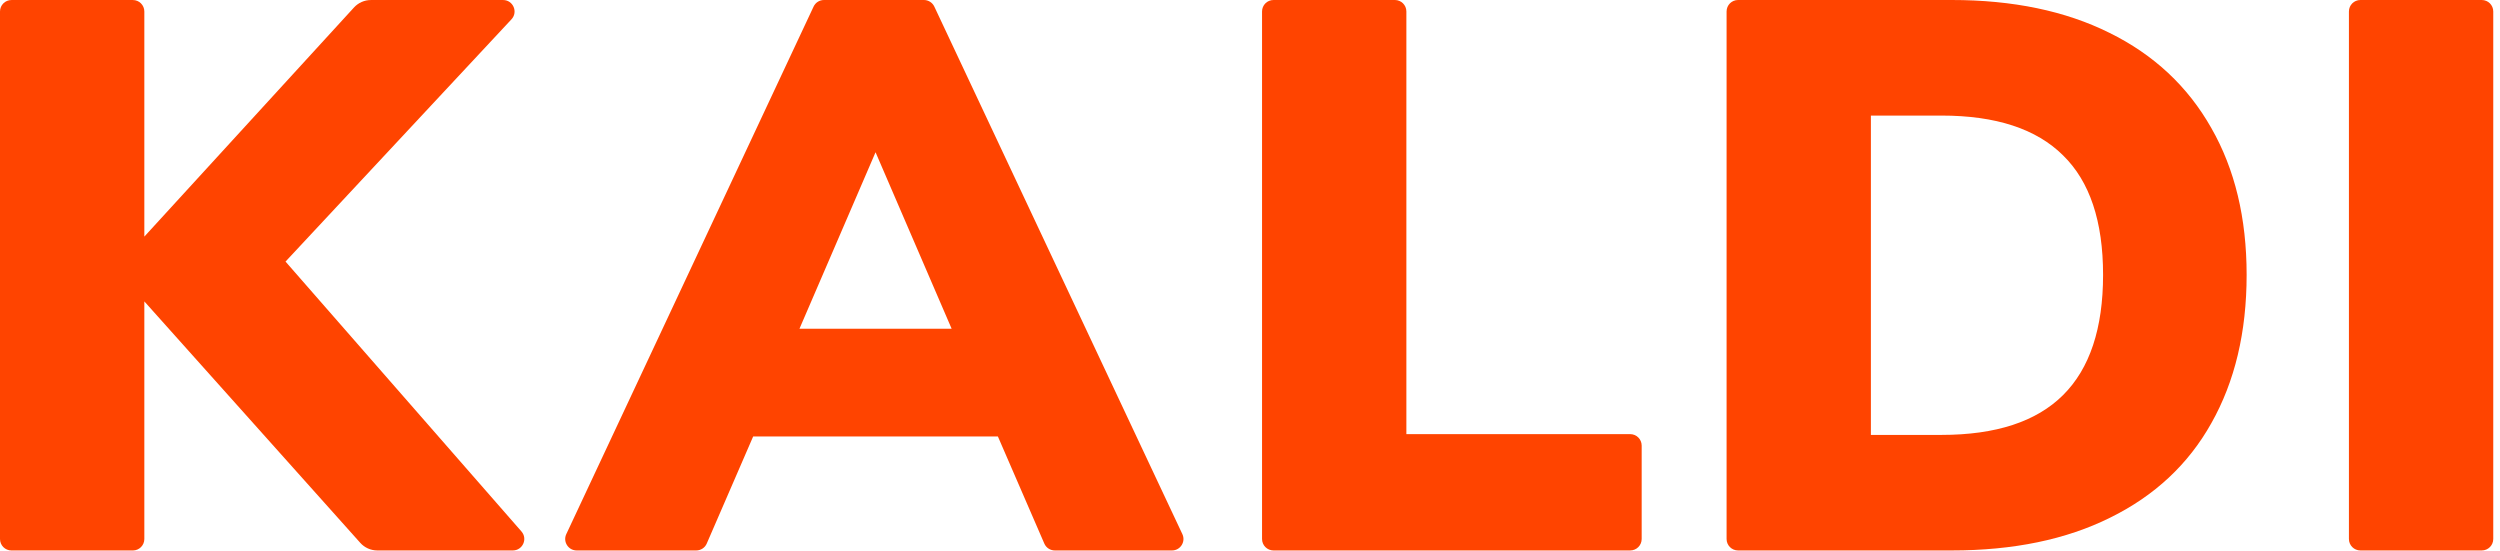
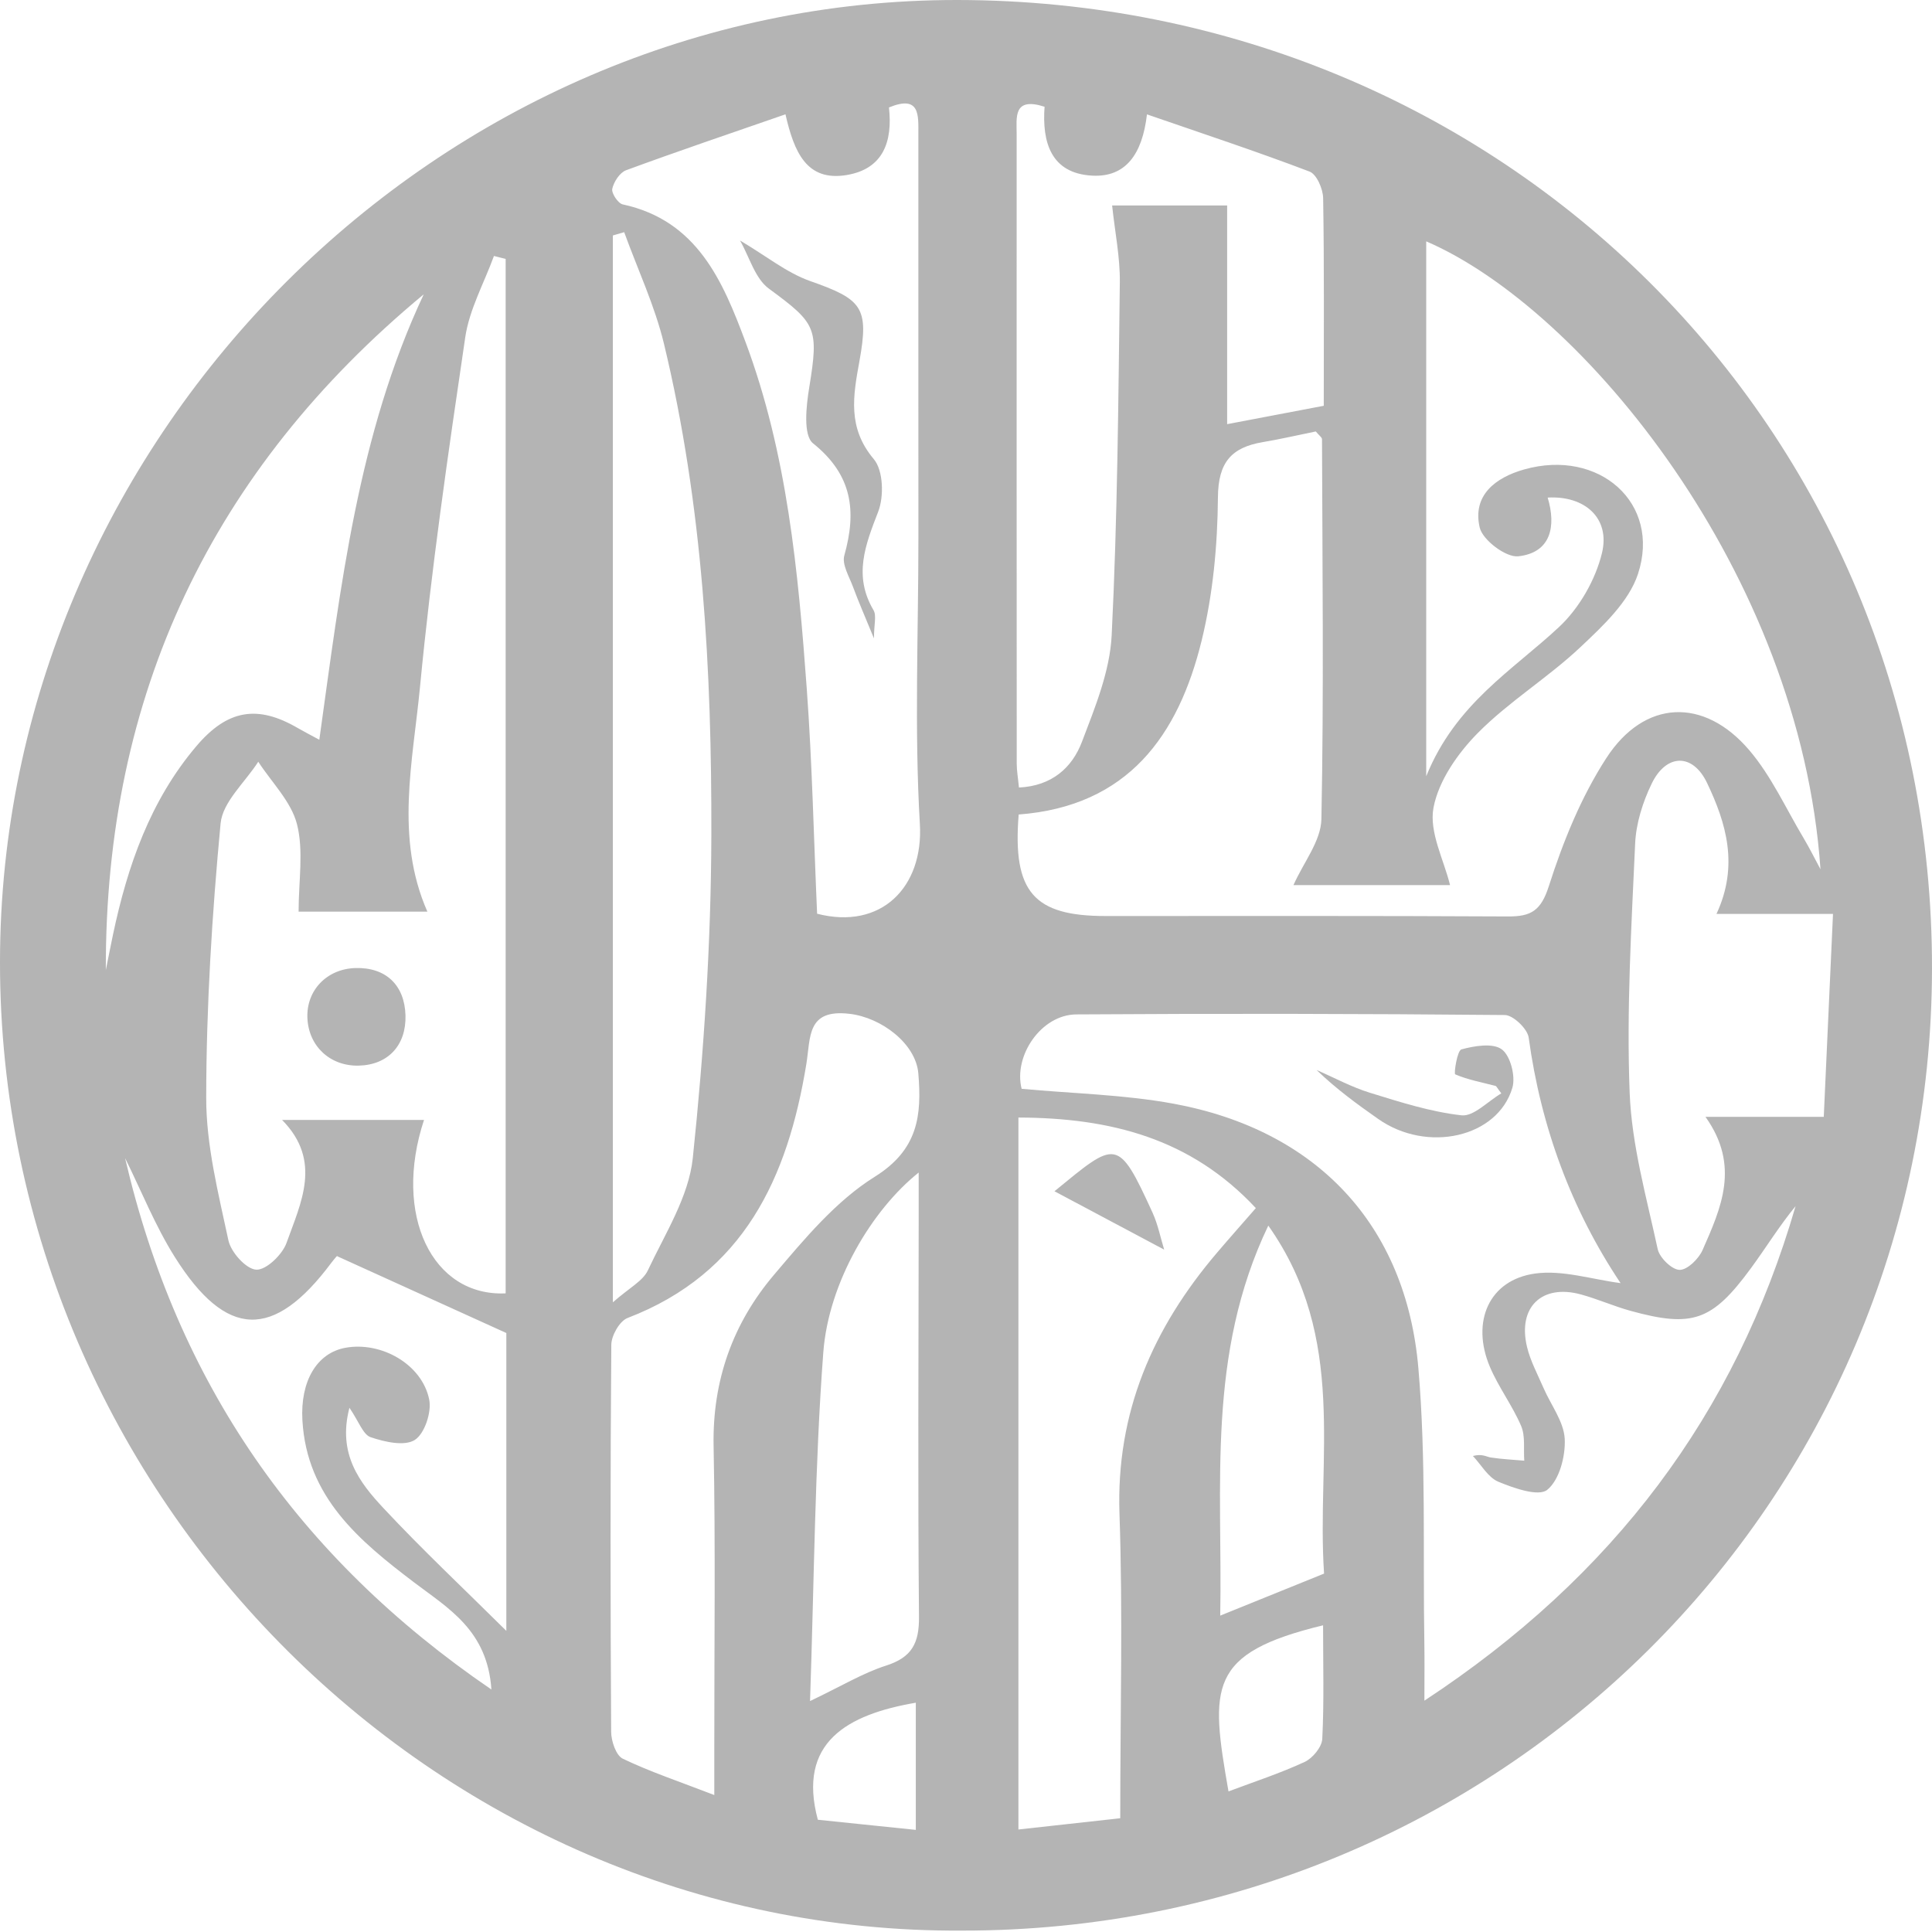
- <svg xmlns="http://www.w3.org/2000/svg" xmlns:xlink="http://www.w3.org/1999/xlink" viewBox="0 0 109 24">
-   <g transform="translate(-1470)">
-     <g style="mix-blend-mode:normal" transform="translate(1470)" fill="#f40">
-       <use xlink:href="#b" style="mix-blend-mode:normal" />
-       <use xlink:href="#c" style="mix-blend-mode:normal" />
-       <use xlink:href="#d" style="mix-blend-mode:normal" />
-       <use xlink:href="#e" style="mix-blend-mode:normal" />
-       <use xlink:href="#f" style="mix-blend-mode:normal" />
-     </g>
+ <svg xmlns="http://www.w3.org/2000/svg" width="90" height="90" viewBox="0 0 90 90">
+   <g fill="#B4B4B4" fill-rule="evenodd">
+     <path d="M38.098 84.771l4.564.472v-5.924c-3.196.547-5.53 1.852-4.564 5.452zm23.536-9.058c-5.389 1.304-5.258 2.865-4.406 7.738 1.201-.452 2.406-.844 3.547-1.373.372-.172.801-.691.821-1.071.088-1.715.038-3.436.038-5.294zm-2.552-18.62c-2.88 6.019-2.127 12.09-2.239 18.169l4.837-1.958c-.36-5.348 1.118-10.95-2.598-16.211zM37.735 79.242c1.472-.701 2.467-1.308 3.545-1.653 1.196-.383 1.541-1.041 1.53-2.267-.056-6.127-.019-12.254-.014-18.382v-2.319c-2.172 1.733-4.198 5.104-4.444 8.384-.398 5.286-.423 10.6-.617 16.237zM4.93 45.19c.111-.549.217-1.1.333-1.649.675-3.2 1.732-6.242 3.881-8.778 1.461-1.725 2.867-1.933 4.731-.846.284.165.578.314 1 .543 1.002-7.163 1.797-14.219 4.864-20.749C9.871 21.891 4.89 32.367 4.93 45.19zm75.03-2.616c1.05-2.255.452-4.235-.44-6.104-.669-1.398-1.9-1.364-2.577.033-.417.86-.73 1.852-.772 2.799-.174 3.866-.405 7.744-.255 11.604.095 2.443.786 4.87 1.306 7.283.087.402.663.961 1.02.967.362.005.892-.516 1.072-.928.853-1.942 1.765-3.917.133-6.202h5.511l.43-9.452H79.96zM5.827 53.948c2.422 10.424 8.016 18.578 17.064 24.756-.182-2.75-2-3.776-3.588-4.98-2.569-1.948-5.013-3.982-5.216-7.563-.103-1.821.672-3.133 2.002-3.376 1.666-.304 3.565.76 3.904 2.405.122.589-.213 1.6-.672 1.889-.483.304-1.404.091-2.055-.129-.354-.12-.545-.723-.988-1.37-.563 2.155.478 3.49 1.593 4.683 1.815 1.943 3.758 3.766 5.716 5.709V62.097l-7.889-3.582c.091-.106-.1.094-.266.315-2.682 3.59-4.885 3.546-7.286-.269-.913-1.449-1.554-3.07-2.319-4.613zM33.275 83.62v-2.217c-.003-4.681.058-9.363-.033-14.041-.059-3.052.895-5.715 2.817-7.98 1.412-1.664 2.88-3.434 4.692-4.565 2.025-1.264 2.192-2.862 2.028-4.816-.115-1.376-1.708-2.597-3.2-2.773-2.009-.236-1.81 1.084-2.019 2.355-.863 5.263-2.893 9.731-8.328 11.815-.368.141-.752.818-.755 1.249-.048 6.009-.042 12.018-.007 18.028.003.432.226 1.1.542 1.252 1.267.608 2.61 1.055 4.263 1.693zM28.55 60.667c.765-.677 1.394-.988 1.628-1.485.801-1.707 1.907-3.433 2.095-5.235.521-4.986.851-10.012.864-15.024.02-7.691-.393-15.379-2.205-22.901-.429-1.781-1.227-3.473-1.855-5.206l-.527.152v49.699zm18.892-8.608v33.166l4.743-.524c0-4.932.125-9.557-.035-14.172-.165-4.738 1.557-8.665 4.542-12.171.583-.685 1.181-1.358 1.81-2.08-3.034-3.251-6.765-4.203-11.06-4.219zm.025-15.373c1.53-.073 2.474-.92 2.935-2.131.611-1.603 1.3-3.283 1.384-4.958.272-5.479.311-10.97.38-16.457.013-1.162-.228-2.328-.359-3.568h5.358v10.187l4.501-.856c0-3.322.024-6.499-.029-9.674-.007-.429-.303-1.111-.632-1.236-2.45-.933-4.943-1.756-7.575-2.665-.217 1.865-.998 2.939-2.554 2.854-1.924-.105-2.337-1.561-2.216-3.21-1.477-.472-1.3.498-1.3 1.281-.002 9.772-.002 19.544.003 29.316 0 .331.06.663.104 1.117zm-9.403 5.879c3 .772 4.958-1.253 4.787-4.173-.26-4.441-.067-8.909-.068-13.366 0-6.252-.005-12.504-.002-18.755 0-.899.091-1.863-1.37-1.266.178 1.589-.265 2.863-1.965 3.148-1.86.312-2.45-1.048-2.856-2.828-2.55.885-4.999 1.713-7.423 2.605-.294.108-.573.537-.645.865-.045.205.268.679.487.726 3.473.752 4.662 3.577 5.72 6.41 1.942 5.199 2.454 10.682 2.854 16.161.251 3.451.324 6.916.481 10.473zm-24.154-.097c0-1.442.241-2.826-.074-4.069-.268-1.056-1.179-1.95-1.805-2.915-.61.956-1.66 1.871-1.755 2.875-.4 4.243-.665 8.512-.67 12.772-.004 2.219.565 4.455 1.034 6.649.12.556.823 1.339 1.296 1.366.46.027 1.213-.696 1.41-1.243.67-1.877 1.673-3.823-.204-5.731h6.61c-1.46 4.424.384 8.235 3.803 8.078V12.062l-.545-.138c-.459 1.261-1.145 2.488-1.337 3.788-.8 5.415-1.586 10.839-2.107 16.285-.332 3.475-1.174 7.024.343 10.471H13.91zm61.582 17.304c-2.273-3.401-3.708-7.248-4.28-11.438-.057-.408-.723-1.046-1.11-1.05a1252.86 1252.86 0 00-19.96-.029c-1.643.01-2.94 1.936-2.55 3.466 2.377.222 4.76.267 7.07.692 6.658 1.224 10.838 5.63 11.412 12.328.364 4.252.206 8.549.278 12.825.013.771.002 1.541.002 2.657 8.81-5.79 14.477-13.346 17.29-23.034-.755.916-1.375 1.931-2.076 2.886-1.81 2.468-2.727 2.785-5.622 1.986-.776-.215-1.52-.547-2.297-.76-1.82-.499-2.956.588-2.516 2.438.158.662.495 1.282.768 1.914.343.794.947 1.568.99 2.374.041.807-.249 1.916-.813 2.374-.406.33-1.55-.075-2.275-.374-.48-.198-.799-.788-1.189-1.202.435-.115.626.039.836.071.514.079 1.037.102 1.556.148-.039-.542.056-1.142-.145-1.615-.405-.951-1.05-1.8-1.454-2.751-.894-2.111-.04-4.056 2.106-4.352 1.282-.177 2.651.276 3.98.446zM47.454 37.943c-.292 3.613.708 4.73 4.048 4.729 6.25 0 12.5-.014 18.748.02 1.073.006 1.536-.267 1.903-1.419.66-2.065 1.502-4.146 2.675-5.957 1.771-2.733 4.546-2.844 6.656-.374 1.032 1.209 1.71 2.721 2.536 4.103.281.472.525.966.785 1.449-.95-13.802-11.092-26.118-18.366-29.251v24.918c1.375-3.395 4.024-4.93 6.19-6.955.938-.877 1.693-2.193 1.996-3.44.395-1.62-.789-2.685-2.529-2.587.407 1.345.148 2.572-1.373 2.736-.57.061-1.657-.757-1.793-1.341-.35-1.507.742-2.33 2.073-2.706 3.491-.984 6.382 1.57 5.302 4.865-.426 1.302-1.638 2.429-2.693 3.423-1.503 1.415-3.309 2.517-4.758 3.978-.939.948-1.837 2.229-2.076 3.49-.216 1.135.49 2.446.771 3.608h-7.295c.467-1.053 1.282-2.055 1.302-3.073.116-5.898.046-11.799.028-17.699 0-.087-.135-.174-.29-.361-.782.159-1.619.353-2.465.496-1.463.246-2.08.941-2.093 2.565-.018 2.234-.229 4.52-.76 6.685-1.079 4.404-3.417 7.711-8.522 8.098zM44.82 89.935C20.181 90.092-.333 69.323.004 44.228.328 20.211 20.458-.026 44.6 0 69.98.027 90.034 19.962 90 45.128c-.033 24.874-20.153 44.827-45.18 44.807z" />
+     <path d="M69.937 50.934c-.199-.26-.226-.336-.27-.348-.632-.166-1.284-.283-1.877-.538-.07-.031.09-1.11.29-1.164.606-.164 1.466-.31 1.883.002.402.3.645 1.256.49 1.784-.69 2.329-3.978 3.053-6.249 1.457-.977-.686-1.943-1.387-2.874-2.283.826.359 1.628.796 2.483 1.06 1.403.433 2.825.89 4.271 1.052.565.063 1.215-.648 1.853-1.022M16.707 49.641c-1.327.03-2.33-.902-2.387-2.216-.056-1.292.908-2.294 2.242-2.33 1.408-.039 2.285.791 2.327 2.201.041 1.397-.813 2.315-2.182 2.345M40.713 29.74c-.43-1.048-.726-1.721-.98-2.41-.177-.476-.518-1.036-.402-1.452.58-2.068.38-3.753-1.456-5.225-.467-.375-.32-1.742-.177-2.608.45-2.767.33-2.975-1.882-4.6-.644-.472-.902-1.472-1.344-2.242 1.229.727 2.178 1.504 3.265 1.888 2.413.85 2.758 1.213 2.298 3.737-.294 1.615-.564 3.098.67 4.56.443.524.479 1.74.205 2.448-.6 1.55-1.166 2.985-.218 4.588.149.252.02.668.02 1.316M49.12 55.494c2.887-2.363 2.947-2.55 4.567.99.254.555.373 1.17.545 1.729l-5.112-2.72" />
  </g>
-   <defs>
-     <path id="b" d="M22.735 23.171c.283.323.053.829-.376.829h-5.907c-.285 0-.556-.121-.745-.333l-9.414-10.526v10.36c0 .276-.224.5-.5.5h-5.293c-.276 0-.5-.224-.5-.5v-23c0-.276.224-.5.5-.5h5.293c.276 0 .5.224.5.5v9.815l9.141-9.99c.19-.207.457-.325.738-.325h5.762c.437 0 .664.521.366.841l-9.851 10.563 10.287 11.767z" />
-     <path id="c" d="M45.991 24c-.199 0-.38-.118-.459-.301l-2.024-4.669h-10.67l-2.024 4.669c-.079.183-.259.301-.459.301h-5.212c-.366 0-.608-.381-.453-.712l10.782-23c.082-.176.259-.288.453-.288h4.358c.194 0 .37.112.453.287l10.815 23c.156.332-.086.713-.452.713h-5.108zm-11.135-9.668h6.635l-3.317-7.694-3.317 7.694z" />
-     <path id="d" d="M55.525 24c-.276 0-.5-.224-.5-.5v-23c0-.276.224-.5.5-.5h5.293c.276 0 .5.224.5.5v18.428h9.759c.276 0 .5.224.5.5v4.072c0 .276-.224.5-.5.5h-15.552z" />
-     <path id="e" d="M75.279.5c0-.276.224-.5.5-.5h9.315c2.667 0 4.959.477 6.874 1.43 1.938.953 3.42 2.338 4.446 4.153 1.026 1.793 1.539 3.926 1.539 6.4 0 2.496-.513 4.652-1.539 6.468-1.003 1.793-2.474 3.166-4.412 4.119-1.915.953-4.218 1.43-6.908 1.43h-9.315c-.276 0-.5-.224-.5-.5v-23zm9.37 18.462c2.371 0 4.138-.579 5.301-1.736 1.163-1.157 1.744-2.905 1.744-5.242 0-2.338-.581-4.074-1.744-5.209-1.163-1.157-2.93-1.736-5.301-1.736h-3.078v13.923h3.078z" />
-     <path id="f" d="M102.913 24c-.276 0-.5-.224-.5-.5v-23c0-.276.224-.5.5-.5h5.293c.276 0 .5.224.5.5v23c0 .276-.224.5-.5.5h-5.293z" />
-   </defs>
</svg>
